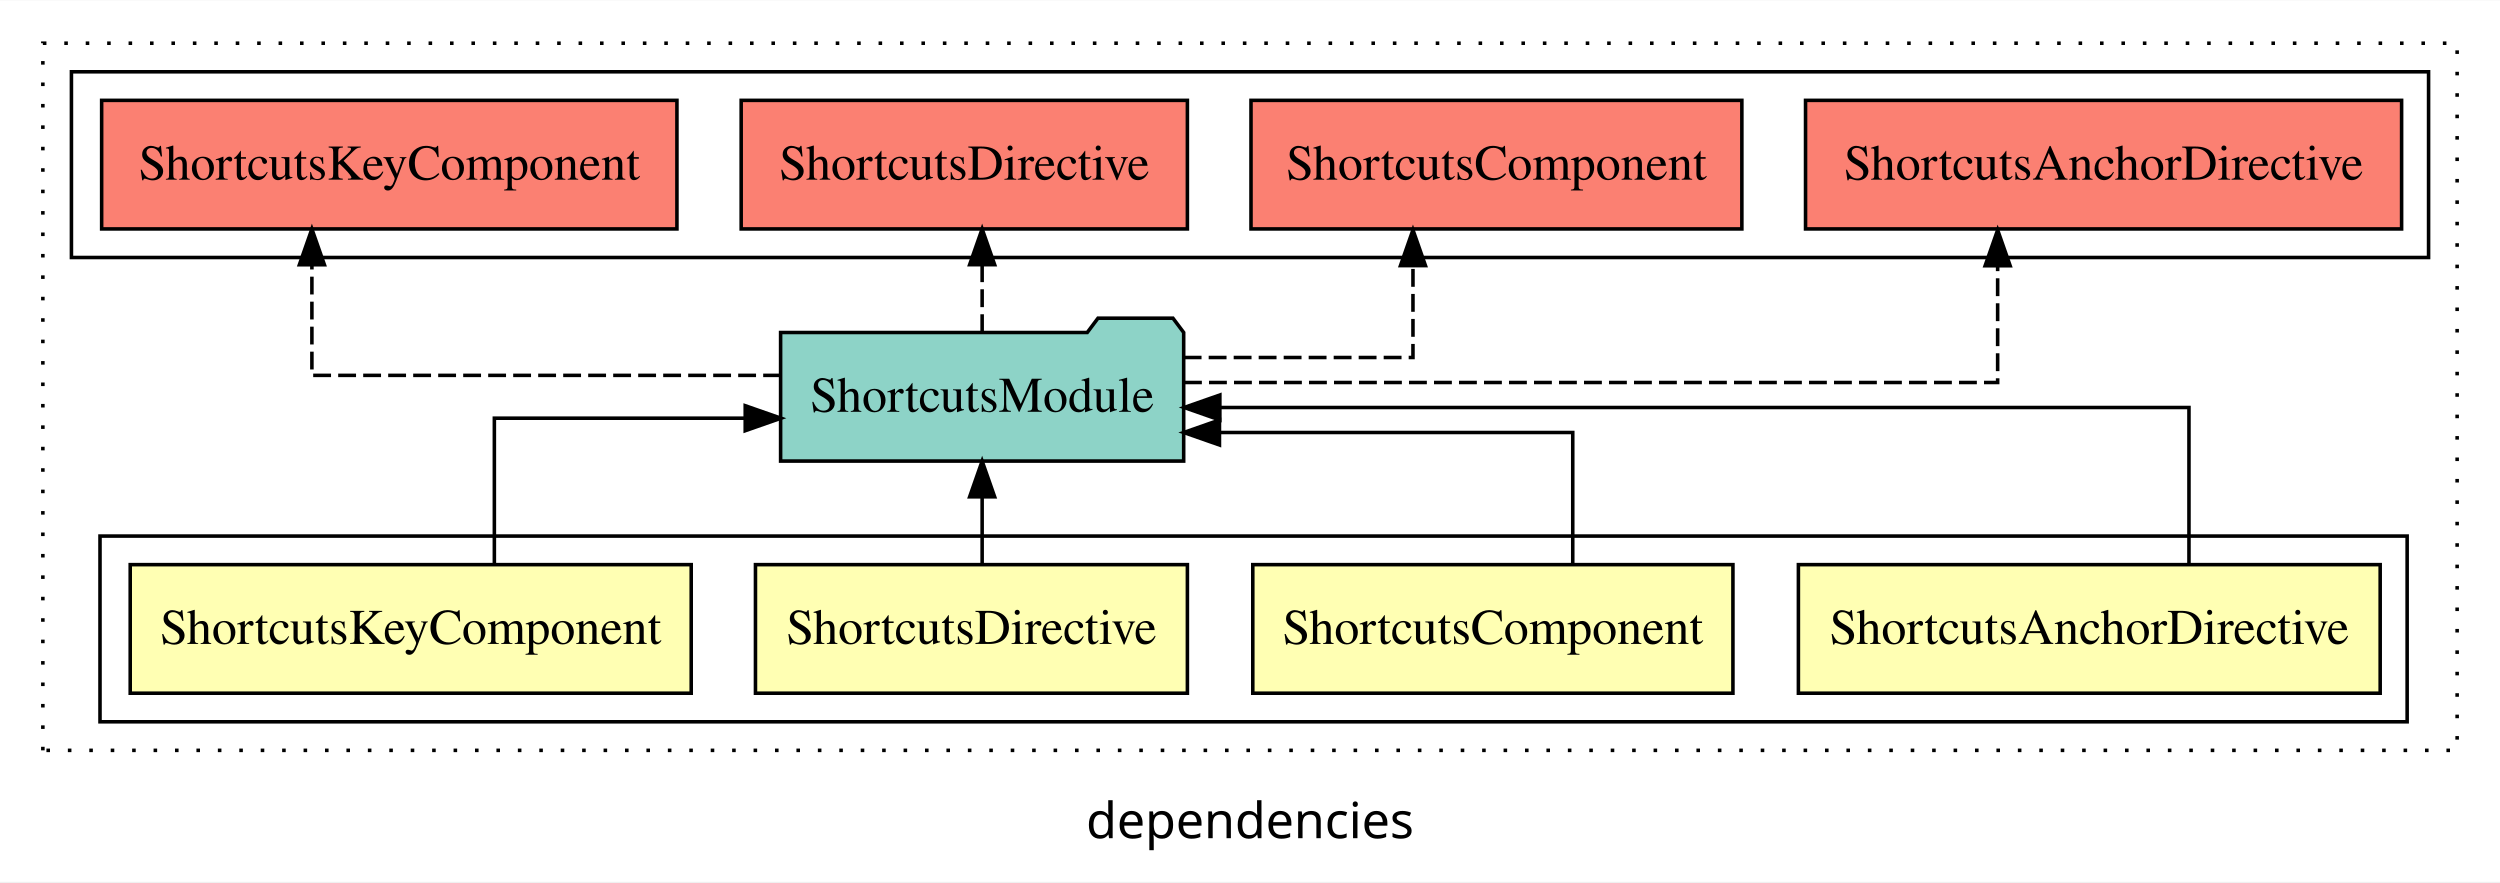
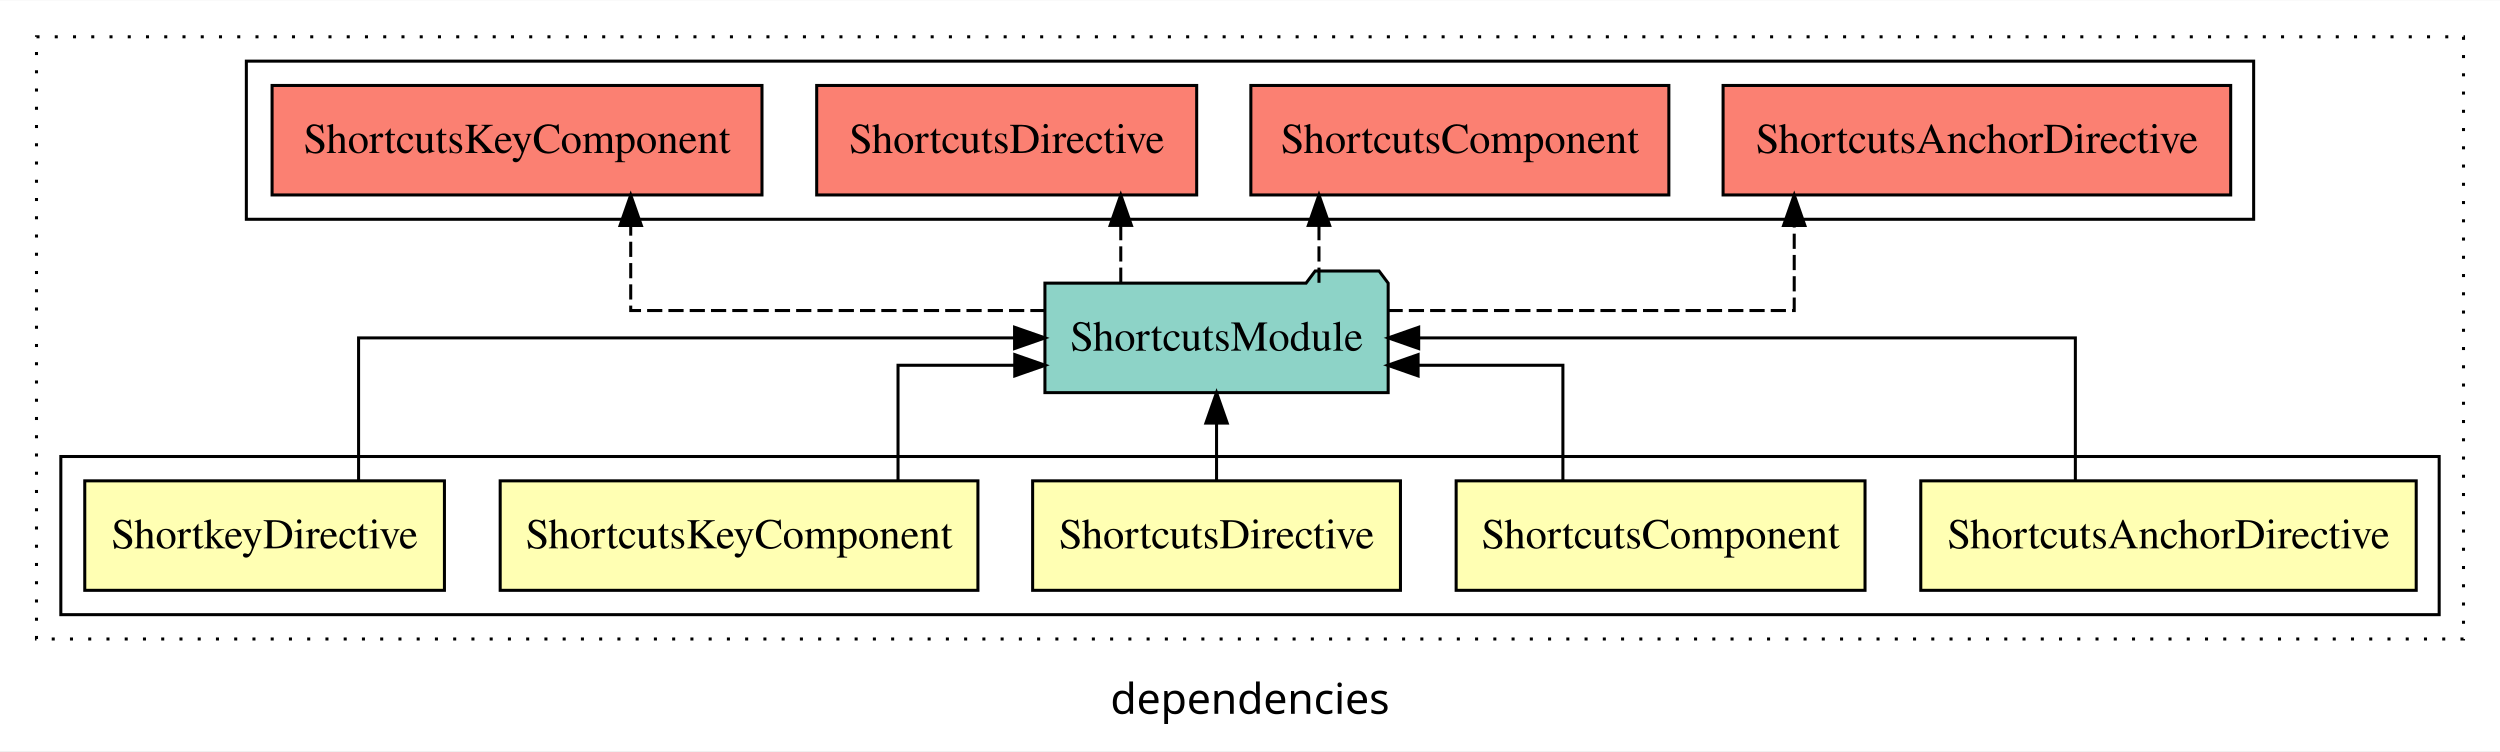
- <svg xmlns="http://www.w3.org/2000/svg" width="700pt" height="247pt" viewBox="0.00 0.00 700.00 246.80">
+ <svg xmlns="http://www.w3.org/2000/svg" width="822pt" height="247pt" viewBox="0.00 0.00 822.00 246.80">
  <g id="graph0" class="graph" transform="scale(1 1) rotate(0) translate(4 242.8)">
-     <polygon fill="white" stroke="transparent" points="-4,4 -4,-242.8 696,-242.8 696,4 -4,4" />
-     <text text-anchor="middle" x="346" y="-8.2" font-family="sans-serif" font-size="14.00">dependencies</text>
+     <polygon fill="white" stroke="transparent" points="-4,4 -4,-242.8 818,-242.8 818,4 -4,4" />
+     <text text-anchor="middle" x="407" y="-8.2" font-family="sans-serif" font-size="14.00">dependencies</text>
    <g id="clust1" class="cluster">
-       <polygon fill="none" stroke="black" stroke-dasharray="1,5" points="8,-32.8 8,-230.8 684,-230.8 684,-32.8 8,-32.8" />
+       <polygon fill="none" stroke="black" stroke-dasharray="1,5" points="8,-32.8 8,-230.8 806,-230.8 806,-32.8 8,-32.8" />
    </g>
-     <g id="clust8" class="cluster">
-       <polygon fill="none" stroke="black" points="16,-170.8 16,-222.8 676,-222.8 676,-170.8 16,-170.8" />
+     <g id="clust9" class="cluster">
+       <polygon fill="none" stroke="black" points="77,-170.8 77,-222.8 737,-222.8 737,-170.8 77,-170.8" />
    </g>
    <g id="clust2" class="cluster">
-       <polygon fill="none" stroke="black" points="24,-40.8 24,-92.8 670,-92.8 670,-40.8 24,-40.8" />
+       <polygon fill="none" stroke="black" points="16,-40.8 16,-92.8 798,-92.8 798,-40.8 16,-40.8" />
    </g>
    <g id="node1" class="node">
-       <polygon fill="#ffffb3" stroke="black" points="662.45,-84.8 499.55,-84.8 499.55,-48.8 662.45,-48.8 662.45,-84.8" />
-       <text text-anchor="middle" x="581" y="-62.6" font-family="Times,serif" font-size="14.00">ShortcutsAnchorDirective</text>
+       <polygon fill="#ffffb3" stroke="black" points="790.45,-84.8 627.55,-84.8 627.55,-48.8 790.45,-48.8 790.45,-84.8" />
+       <text text-anchor="middle" x="709" y="-62.6" font-family="Times,serif" font-size="14.00">ShortcutsAnchorDirective</text>
+     </g>
+     <g id="node6" class="node">
+       <polygon fill="#8dd3c7" stroke="black" points="452.43,-149.8 449.43,-153.8 428.43,-153.8 425.43,-149.8 339.57,-149.8 339.57,-113.8 452.43,-113.8 452.43,-149.8" />
+       <text text-anchor="middle" x="396" y="-127.6" font-family="Times,serif" font-size="14.00">ShortcutsModule</text>
+     </g>
+     <g id="edge1" class="edge">
+       <path fill="none" stroke="black" d="M678.38,-84.91C678.38,-104.14 678.38,-131.8 678.38,-131.8 678.38,-131.8 462.46,-131.8 462.46,-131.8" />
+       <polygon fill="black" stroke="black" points="462.46,-128.3 452.46,-131.8 462.46,-135.3 462.46,-128.3" />
+     </g>
+     <g id="node2" class="node">
+       <polygon fill="#ffffb3" stroke="black" points="609.22,-84.8 474.78,-84.8 474.78,-48.8 609.22,-48.8 609.22,-84.8" />
+       <text text-anchor="middle" x="542" y="-62.6" font-family="Times,serif" font-size="14.00">ShortcutsComponent</text>
+     </g>
+     <g id="edge2" class="edge">
+       <path fill="none" stroke="black" d="M509.88,-84.83C509.88,-101.2 509.88,-122.8 509.88,-122.8 509.88,-122.8 462.27,-122.8 462.27,-122.8" />
+       <polygon fill="black" stroke="black" points="462.27,-119.3 452.27,-122.8 462.27,-126.3 462.27,-119.3" />
+     </g>
+     <g id="node3" class="node">
+       <polygon fill="#ffffb3" stroke="black" points="456.47,-84.8 335.53,-84.8 335.53,-48.8 456.47,-48.8 456.47,-84.8" />
+       <text text-anchor="middle" x="396" y="-62.6" font-family="Times,serif" font-size="14.00">ShortcutsDirective</text>
+     </g>
+     <g id="edge3" class="edge">
+       <path fill="none" stroke="black" d="M396,-84.91C396,-84.91 396,-103.79 396,-103.79" />
+       <polygon fill="black" stroke="black" points="392.5,-103.79 396,-113.79 399.5,-103.79 392.5,-103.79" />
+     </g>
+     <g id="node4" class="node">
+       <polygon fill="#ffffb3" stroke="black" points="317.54,-84.8 160.46,-84.8 160.46,-48.8 317.54,-48.8 317.54,-84.8" />
+       <text text-anchor="middle" x="239" y="-62.6" font-family="Times,serif" font-size="14.00">ShortcutsKeyComponent</text>
+     </g>
+     <g id="edge4" class="edge">
+       <path fill="none" stroke="black" d="M291.27,-84.83C291.27,-101.2 291.27,-122.8 291.27,-122.8 291.27,-122.8 329.65,-122.8 329.65,-122.8" />
+       <polygon fill="black" stroke="black" points="329.65,-126.3 339.65,-122.8 329.65,-119.3 329.65,-126.3" />
    </g>
    <g id="node5" class="node">
-       <polygon fill="#8dd3c7" stroke="black" points="327.43,-149.8 324.43,-153.8 303.43,-153.8 300.43,-149.8 214.57,-149.8 214.57,-113.8 327.43,-113.8 327.43,-149.8" />
-       <text text-anchor="middle" x="271" y="-127.6" font-family="Times,serif" font-size="14.00">ShortcutsModule</text>
-     </g>
-     <g id="edge1" class="edge">
-       <path fill="none" stroke="black" d="M608.91,-85.07C608.91,-103.36 608.91,-128.8 608.91,-128.8 608.91,-128.8 337.56,-128.8 337.56,-128.8" />
-       <polygon fill="black" stroke="black" points="337.56,-125.3 327.56,-128.8 337.56,-132.3 337.56,-125.3" />
-     </g>
-     <g id="node2" class="node">
-       <polygon fill="#ffffb3" stroke="black" points="481.22,-84.8 346.78,-84.8 346.78,-48.8 481.22,-48.8 481.22,-84.8" />
-       <text text-anchor="middle" x="414" y="-62.6" font-family="Times,serif" font-size="14.00">ShortcutsComponent</text>
-     </g>
-     <g id="edge2" class="edge">
-       <path fill="none" stroke="black" d="M436.37,-84.81C436.37,-100.85 436.37,-121.8 436.37,-121.8 436.37,-121.8 337.45,-121.8 337.45,-121.8" />
-       <polygon fill="black" stroke="black" points="337.45,-118.3 327.45,-121.8 337.45,-125.3 337.45,-118.3" />
-     </g>
-     <g id="node3" class="node">
-       <polygon fill="#ffffb3" stroke="black" points="328.47,-84.8 207.53,-84.8 207.53,-48.8 328.47,-48.8 328.47,-84.8" />
-       <text text-anchor="middle" x="268" y="-62.6" font-family="Times,serif" font-size="14.00">ShortcutsDirective</text>
-     </g>
-     <g id="edge3" class="edge">
-       <path fill="none" stroke="black" d="M271,-84.91C271,-84.91 271,-103.79 271,-103.79" />
-       <polygon fill="black" stroke="black" points="267.5,-103.79 271,-113.79 274.5,-103.79 267.5,-103.79" />
-     </g>
-     <g id="node4" class="node">
-       <polygon fill="#ffffb3" stroke="black" points="189.54,-84.8 32.46,-84.8 32.46,-48.8 189.54,-48.8 189.54,-84.8" />
-       <text text-anchor="middle" x="111" y="-62.6" font-family="Times,serif" font-size="14.00">ShortcutsKeyComponent</text>
-     </g>
-     <g id="edge4" class="edge">
-       <path fill="none" stroke="black" d="M134.42,-84.82C134.42,-102.17 134.42,-125.8 134.42,-125.8 134.42,-125.8 204.66,-125.8 204.66,-125.8" />
-       <polygon fill="black" stroke="black" points="204.66,-129.3 214.66,-125.8 204.66,-122.3 204.66,-129.3" />
-     </g>
-     <g id="node6" class="node">
-       <polygon fill="#fb8072" stroke="black" points="668.45,-214.8 501.55,-214.8 501.55,-178.8 668.45,-178.8 668.45,-214.8" />
-       <text text-anchor="middle" x="585" y="-192.6" font-family="Times,serif" font-size="14.00">ShortcutsAnchorDirective </text>
+       <polygon fill="#ffffb3" stroke="black" points="142.13,-84.8 23.87,-84.8 23.87,-48.8 142.13,-48.8 142.13,-84.8" />
+       <text text-anchor="middle" x="83" y="-62.6" font-family="Times,serif" font-size="14.00">ShortkeyDirective</text>
    </g>
    <g id="edge5" class="edge">
-       <path fill="none" stroke="black" stroke-dasharray="5,2" d="M327.52,-135.8C410.44,-135.8 555.34,-135.8 555.34,-135.8 555.34,-135.8 555.34,-168.5 555.34,-168.5" />
-       <polygon fill="black" stroke="black" points="551.84,-168.5 555.34,-178.5 558.84,-168.5 551.84,-168.5" />
+       <path fill="none" stroke="black" d="M113.9,-84.91C113.9,-104.14 113.9,-131.8 113.9,-131.8 113.9,-131.8 329.59,-131.8 329.59,-131.8" />
+       <polygon fill="black" stroke="black" points="329.59,-135.3 339.59,-131.8 329.59,-128.3 329.59,-135.3" />
    </g>
    <g id="node7" class="node">
-       <polygon fill="#fb8072" stroke="black" points="483.72,-214.8 346.28,-214.8 346.28,-178.8 483.72,-178.8 483.72,-214.8" />
-       <text text-anchor="middle" x="415" y="-192.6" font-family="Times,serif" font-size="14.00">ShortcutsComponent </text>
+       <polygon fill="#fb8072" stroke="black" points="729.45,-214.8 562.55,-214.8 562.55,-178.8 729.45,-178.8 729.45,-214.8" />
+       <text text-anchor="middle" x="646" y="-192.6" font-family="Times,serif" font-size="14.00">ShortcutsAnchorDirective </text>
    </g>
    <g id="edge6" class="edge">
-       <path fill="none" stroke="black" stroke-dasharray="5,2" d="M327.43,-142.8C358.83,-142.8 391.63,-142.8 391.63,-142.8 391.63,-142.8 391.63,-168.52 391.63,-168.52" />
-       <polygon fill="black" stroke="black" points="388.13,-168.52 391.63,-178.52 395.13,-168.52 388.13,-168.52" />
+       <path fill="none" stroke="black" stroke-dasharray="5,2" d="M452.22,-140.8C508.23,-140.8 585.94,-140.8 585.94,-140.8 585.94,-140.8 585.94,-168.77 585.94,-168.77" />
+       <polygon fill="black" stroke="black" points="582.44,-168.77 585.94,-178.77 589.44,-168.77 582.44,-168.77" />
    </g>
    <g id="node8" class="node">
-       <polygon fill="#fb8072" stroke="black" points="328.47,-214.8 203.53,-214.8 203.53,-178.8 328.47,-178.8 328.47,-214.8" />
-       <text text-anchor="middle" x="266" y="-192.6" font-family="Times,serif" font-size="14.00">ShortcutsDirective </text>
+       <polygon fill="#fb8072" stroke="black" points="544.72,-214.8 407.28,-214.8 407.28,-178.8 544.72,-178.8 544.72,-214.8" />
+       <text text-anchor="middle" x="476" y="-192.6" font-family="Times,serif" font-size="14.00">ShortcutsComponent </text>
    </g>
    <g id="edge7" class="edge">
-       <path fill="none" stroke="black" stroke-dasharray="5,2" d="M271,-149.91C271,-149.91 271,-168.79 271,-168.79" />
-       <polygon fill="black" stroke="black" points="267.5,-168.79 271,-178.79 274.5,-168.79 267.5,-168.79" />
+       <path fill="none" stroke="black" stroke-dasharray="5,2" d="M429.68,-149.91C429.68,-149.91 429.68,-168.79 429.68,-168.79" />
+       <polygon fill="black" stroke="black" points="426.18,-168.79 429.68,-178.79 433.18,-168.79 426.18,-168.79" />
    </g>
    <g id="node9" class="node">
-       <polygon fill="#fb8072" stroke="black" points="185.54,-214.8 24.46,-214.8 24.46,-178.8 185.54,-178.8 185.54,-214.8" />
-       <text text-anchor="middle" x="105" y="-192.6" font-family="Times,serif" font-size="14.00">ShortcutsKeyComponent </text>
+       <polygon fill="#fb8072" stroke="black" points="389.47,-214.8 264.53,-214.8 264.53,-178.8 389.47,-178.8 389.47,-214.8" />
+       <text text-anchor="middle" x="327" y="-192.6" font-family="Times,serif" font-size="14.00">ShortcutsDirective </text>
    </g>
    <g id="edge8" class="edge">
-       <path fill="none" stroke="black" stroke-dasharray="5,2" d="M214.69,-137.8C159.41,-137.8 83.33,-137.8 83.33,-137.8 83.33,-137.8 83.33,-168.78 83.33,-168.78" />
-       <polygon fill="black" stroke="black" points="79.83,-168.78 83.33,-178.78 86.83,-168.78 79.83,-168.78" />
+       <path fill="none" stroke="black" stroke-dasharray="5,2" d="M364.51,-149.91C364.51,-149.91 364.51,-168.79 364.51,-168.79" />
+       <polygon fill="black" stroke="black" points="361.01,-168.79 364.51,-178.79 368.01,-168.79 361.01,-168.79" />
+     </g>
+     <g id="node10" class="node">
+       <polygon fill="#fb8072" stroke="black" points="246.54,-214.8 85.46,-214.8 85.46,-178.8 246.54,-178.8 246.54,-214.8" />
+       <text text-anchor="middle" x="166" y="-192.6" font-family="Times,serif" font-size="14.00">ShortcutsKeyComponent </text>
+     </g>
+     <g id="edge9" class="edge">
+       <path fill="none" stroke="black" stroke-dasharray="5,2" d="M339.77,-140.8C282.91,-140.8 203.38,-140.8 203.38,-140.8 203.38,-140.8 203.38,-168.77 203.38,-168.77" />
+       <polygon fill="black" stroke="black" points="199.88,-168.77 203.38,-178.77 206.88,-168.77 199.88,-168.77" />
    </g>
  </g>
</svg>
